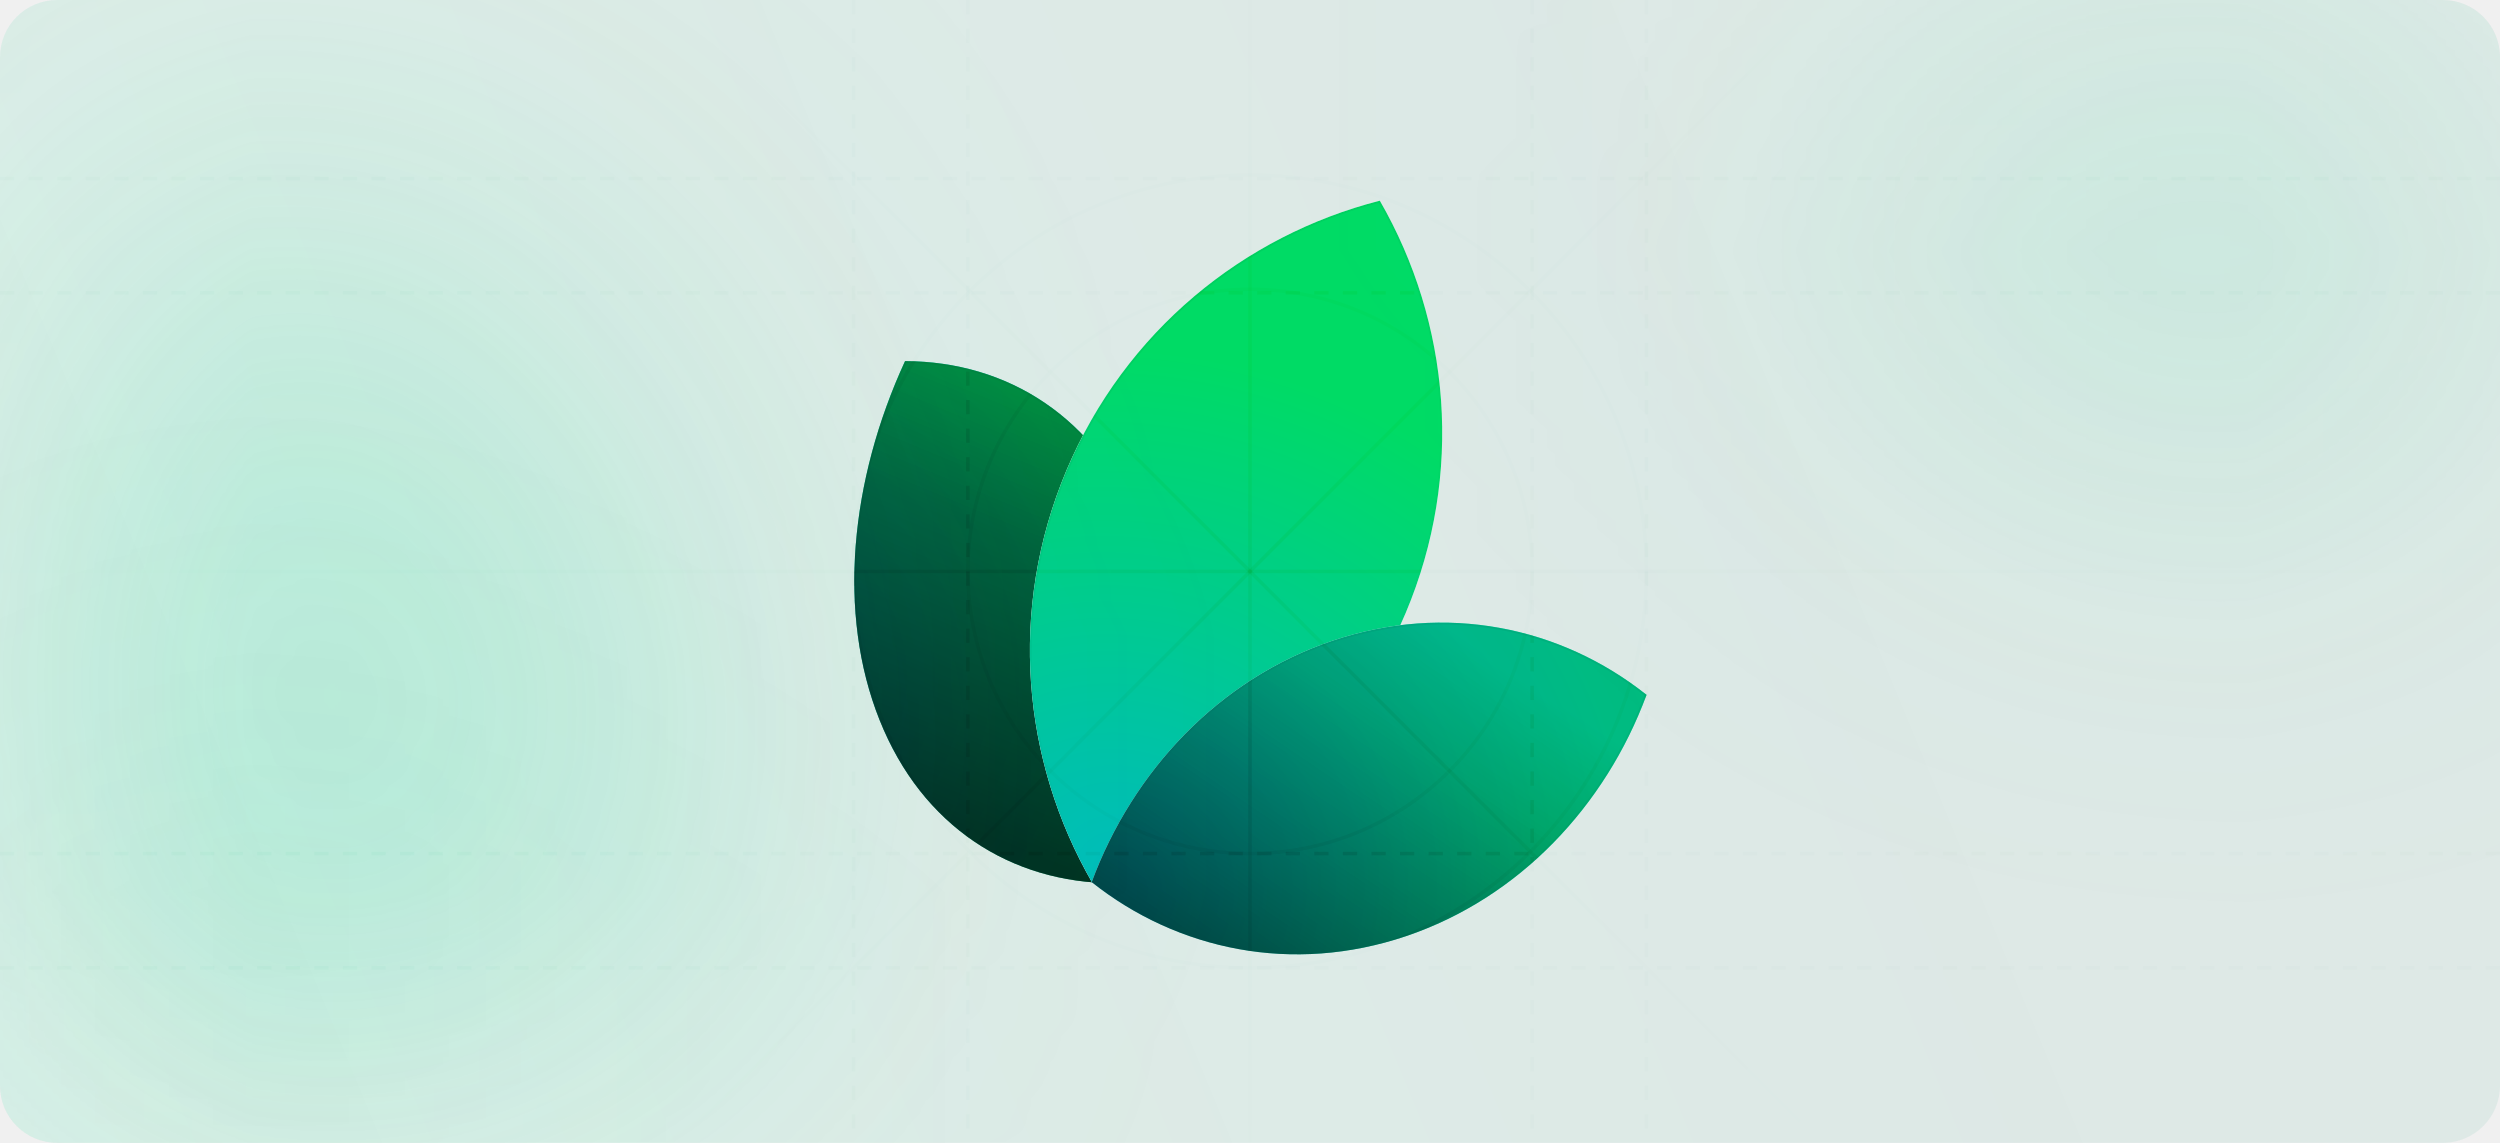
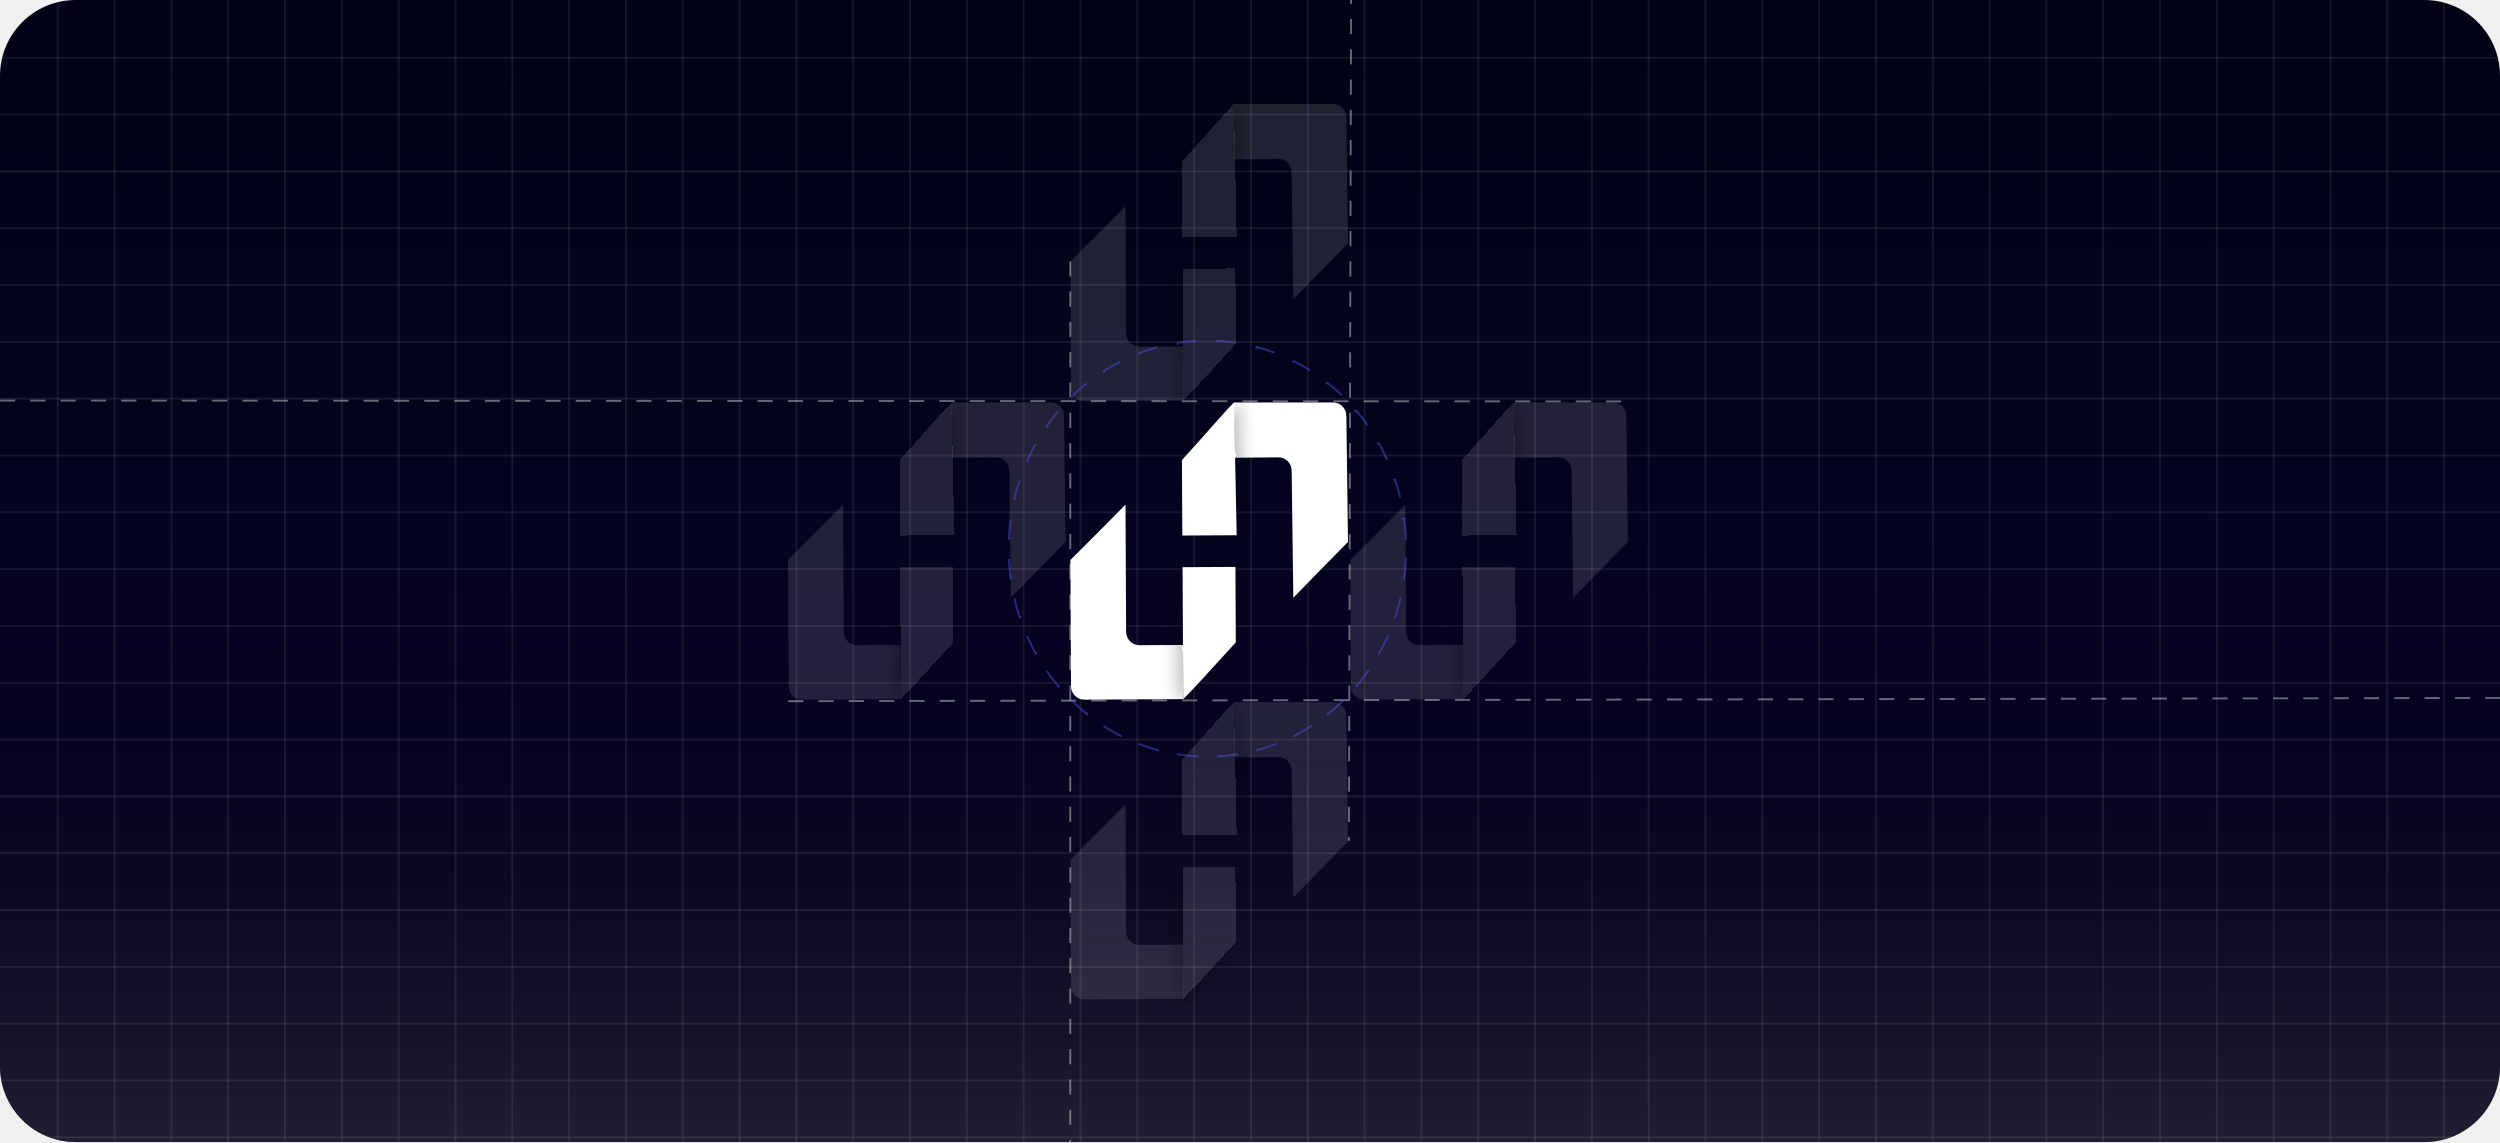
- <svg xmlns="http://www.w3.org/2000/svg" width="700" height="320" viewBox="0 0 700 320" fill="none">
-   <g clip-path="url(#clip0_2862_278)">
-     <rect width="700" height="320" rx="16" fill="url(#paint0_linear_2862_278)" />
-     <path d="M311.889 247.3C283.097 247.215 258.226 231.466 246.292 201.629C234.357 171.793 238.02 134.523 253.414 101.112C282.206 101.197 307.077 116.945 319.011 146.782C330.946 176.619 327.283 213.888 311.889 247.3Z" fill="white" />
-     <path d="M311.889 247.3C283.097 247.215 258.226 231.466 246.292 201.629C234.357 171.793 238.02 134.523 253.414 101.112C282.206 101.197 307.077 116.945 319.011 146.782C330.946 176.619 327.283 213.888 311.889 247.3Z" fill="url(#paint1_radial_2862_278)" />
-     <path d="M311.889 247.3C283.097 247.215 258.226 231.466 246.292 201.629C234.357 171.793 238.02 134.523 253.414 101.112C282.206 101.197 307.077 116.945 319.011 146.782C330.946 176.619 327.283 213.888 311.889 247.3Z" fill="black" fill-opacity="0.5" style="mix-blend-mode:hard-light" />
-     <path d="M311.889 247.3C283.097 247.215 258.226 231.466 246.292 201.629C234.357 171.793 238.02 134.523 253.414 101.112C282.206 101.197 307.077 116.945 319.011 146.782C330.946 176.619 327.283 213.888 311.889 247.3Z" fill="url(#paint2_linear_2862_278)" fill-opacity="0.5" style="mix-blend-mode:hard-light" />
-     <path d="M311.72 247.034C283.108 246.887 258.409 231.208 246.538 201.531C234.656 171.825 238.271 134.702 253.583 101.377C282.195 101.524 306.894 117.203 318.765 146.88C330.647 176.586 327.031 213.709 311.72 247.034Z" stroke="url(#paint3_linear_2862_278)" stroke-opacity="0.05" stroke-width="0.531" />
-     <path d="M305.839 247.174C343.92 237.419 377.154 210.619 393.585 171.64C410.017 132.661 405.98 90.199 386.347 56.193C348.266 65.948 315.032 92.749 298.601 131.728C282.169 170.706 286.206 213.168 305.839 247.174Z" fill="white" />
-     <path d="M305.839 247.174C343.92 237.419 377.154 210.619 393.585 171.64C410.017 132.661 405.98 90.199 386.347 56.193C348.266 65.948 315.032 92.749 298.601 131.728C282.169 170.706 286.206 213.168 305.839 247.174Z" fill="url(#paint4_radial_2862_278)" />
-     <path d="M393.341 171.537C376.971 210.369 343.89 237.091 305.969 246.867C286.462 212.959 282.476 170.663 298.845 131.831C315.215 92.998 348.295 66.276 386.217 56.5C405.724 90.408 409.71 132.704 393.341 171.537Z" stroke="url(#paint5_linear_2862_278)" stroke-opacity="0.05" stroke-width="0.531" />
-     <path d="M305.686 246.995C329.75 266.114 361.965 272.832 393.671 262.129C425.376 251.426 449.499 225.691 461.03 194.556C436.967 175.437 404.751 168.719 373.046 179.422C341.34 190.125 317.217 215.86 305.686 246.995Z" fill="white" />
-     <path d="M305.686 246.995C329.75 266.114 361.965 272.832 393.671 262.129C425.376 251.426 449.499 225.691 461.03 194.556C436.967 175.437 404.751 168.719 373.046 179.422C341.34 190.125 317.217 215.86 305.686 246.995Z" fill="url(#paint6_radial_2862_278)" />
-     <path d="M305.686 246.995C329.75 266.114 361.965 272.832 393.671 262.129C425.376 251.426 449.499 225.691 461.03 194.556C436.967 175.437 404.751 168.719 373.046 179.422C341.34 190.125 317.217 215.86 305.686 246.995Z" fill="black" fill-opacity="0.2" style="mix-blend-mode:hard-light" />
-     <path d="M305.686 246.995C329.75 266.114 361.965 272.832 393.671 262.129C425.376 251.426 449.499 225.691 461.03 194.556C436.967 175.437 404.751 168.719 373.046 179.422C341.34 190.125 317.217 215.86 305.686 246.995Z" fill="url(#paint7_linear_2862_278)" fill-opacity="0.5" style="mix-blend-mode:hard-light" />
-     <path d="M393.586 261.878C362.035 272.529 329.981 265.88 306.002 246.907C317.535 215.919 341.571 190.327 373.13 179.673C404.682 169.023 436.736 175.671 460.715 194.644C449.182 225.632 425.146 251.224 393.586 261.878Z" stroke="url(#paint8_linear_2862_278)" stroke-opacity="0.05" stroke-width="0.531" />
-     <g opacity="0.8" filter="url(#filter0_f_2862_278)">
-       <circle cx="660" cy="-60" r="160" fill="#18E299" fill-opacity="0.4" />
-     </g>
-     <g opacity="0.8" filter="url(#filter1_f_2862_278)">
-       <circle cx="20" cy="213" r="160" fill="#18E299" fill-opacity="0.33" />
-     </g>
-     <g opacity="0.8" filter="url(#filter2_f_2862_278)">
-       <circle cx="660" cy="480" r="160" fill="#18E299" fill-opacity="0.52" />
-     </g>
-     <g opacity="0.8" filter="url(#filter3_f_2862_278)">
-       <circle cx="20" cy="413" r="160" fill="#18E299" fill-opacity="0.22" />
-     </g>
-     <g style="mix-blend-mode:overlay" opacity="0.1">
-       <path d="M0 50H700" stroke="black" stroke-dasharray="4 4" />
-     </g>
-     <g style="mix-blend-mode:overlay" opacity="0.1">
-       <path d="M0 82H700" stroke="black" stroke-dasharray="4 4" />
-     </g>
-     <g style="mix-blend-mode:overlay" opacity="0.1">
-       <path d="M239 0L239 320" stroke="black" stroke-dasharray="4 4" />
-     </g>
-     <g style="mix-blend-mode:overlay" opacity="0.1">
-       <path d="M271 0L271 320" stroke="black" stroke-dasharray="4 4" />
-     </g>
-     <g style="mix-blend-mode:overlay" opacity="0.1">
-       <path d="M461 0L461 320" stroke="black" stroke-dasharray="4 4" />
-     </g>
-     <g style="mix-blend-mode:overlay" opacity="0.1">
-       <path d="M350 0L350 320" stroke="url(#paint9_linear_2862_278)" />
-     </g>
-     <g style="mix-blend-mode:overlay" opacity="0.1">
-       <path d="M429 0L429 320" stroke="black" stroke-dasharray="4 4" />
-     </g>
-     <g style="mix-blend-mode:overlay" opacity="0.1">
-       <path d="M0 271H700" stroke="black" stroke-dasharray="4 4" />
-     </g>
-     <g style="mix-blend-mode:overlay" opacity="0.1">
-       <path d="M0 239H700" stroke="black" stroke-dasharray="4 4" />
-     </g>
-     <g style="mix-blend-mode:overlay" opacity="0.1">
-       <path d="M0 160H700" stroke="url(#paint10_linear_2862_278)" />
-     </g>
-     <g style="mix-blend-mode:overlay" opacity="0.1">
-       <path d="M511 -1L189 321" stroke="url(#paint11_linear_2862_278)" />
-     </g>
-     <g style="mix-blend-mode:overlay" opacity="0.1">
-       <path d="M511 321L189 -1" stroke="url(#paint12_linear_2862_278)" />
-     </g>
-     <g style="mix-blend-mode:overlay" opacity="0.05">
-       <circle cx="350" cy="160" r="111" stroke="black" />
-     </g>
-     <g style="mix-blend-mode:overlay" opacity="0.05">
-       <circle cx="350" cy="160" r="79" stroke="black" />
-     </g>
+ <svg xmlns="http://www.w3.org/2000/svg" width="1320" height="603" viewBox="0 0 1320 603" fill="none">
+   <g clip-path="url(#clip0_3299_3160)">
+     <rect width="1320" height="603" rx="40" fill="white" />
+     <rect width="1320" height="603" rx="40" fill="url(#paint0_linear_3299_3160)" />
+     <rect width="1320" height="603" rx="40" fill="url(#paint1_linear_3299_3160)" />
+     <line x1="30.5" y1="2.18557e-08" x2="30.5" y2="1080" stroke="white" stroke-opacity="0.08" />
+     <line x1="60.5" y1="2.18557e-08" x2="60.5" y2="1080" stroke="white" stroke-opacity="0.08" />
+     <line x1="90.5" y1="2.18557e-08" x2="90.5" y2="1080" stroke="white" stroke-opacity="0.08" />
+     <line x1="120.5" y1="2.18557e-08" x2="120.5" y2="1080" stroke="white" stroke-opacity="0.08" />
+     <line x1="150.5" y1="2.18557e-08" x2="150.5" y2="1080" stroke="white" stroke-opacity="0.08" />
+     <line x1="180.5" y1="2.18557e-08" x2="180.5" y2="1080" stroke="white" stroke-opacity="0.08" />
+     <line x1="210.5" y1="2.18557e-08" x2="210.5" y2="1080" stroke="white" stroke-opacity="0.08" />
+     <line x1="240.5" y1="2.18557e-08" x2="240.5" y2="1080" stroke="white" stroke-opacity="0.08" />
+     <line x1="270.5" y1="2.18557e-08" x2="270.5" y2="1080" stroke="white" stroke-opacity="0.08" />
+     <line x1="300.5" y1="2.18557e-08" x2="300.5" y2="1080" stroke="white" stroke-opacity="0.08" />
+     <line x1="330.5" y1="2.18557e-08" x2="330.5" y2="1080" stroke="white" stroke-opacity="0.08" />
+     <line x1="360.5" y1="2.18557e-08" x2="360.5" y2="1080" stroke="white" stroke-opacity="0.08" />
+     <line x1="390.5" y1="2.18557e-08" x2="390.5" y2="1080" stroke="white" stroke-opacity="0.08" />
+     <line x1="420.5" y1="2.18557e-08" x2="420.5" y2="1080" stroke="white" stroke-opacity="0.08" />
+     <line x1="450.5" y1="2.18557e-08" x2="450.5" y2="1080" stroke="white" stroke-opacity="0.08" />
+     <line x1="480.5" y1="2.18557e-08" x2="480.5" y2="1080" stroke="white" stroke-opacity="0.08" />
+     <line x1="510.5" y1="2.18557e-08" x2="510.5" y2="1080" stroke="white" stroke-opacity="0.08" />
+     <line x1="540.5" y1="2.18557e-08" x2="540.5" y2="1080" stroke="white" stroke-opacity="0.08" />
+     <line x1="570.5" y1="2.18557e-08" x2="570.5" y2="1080" stroke="white" stroke-opacity="0.08" />
+     <line x1="600.5" y1="2.18557e-08" x2="600.5" y2="1080" stroke="white" stroke-opacity="0.08" />
+     <line x1="630.5" y1="2.18557e-08" x2="630.5" y2="1080" stroke="white" stroke-opacity="0.08" />
+     <line x1="660.5" y1="2.18557e-08" x2="660.5" y2="1080" stroke="white" stroke-opacity="0.08" />
+     <line x1="690.5" y1="2.18557e-08" x2="690.5" y2="1080" stroke="white" stroke-opacity="0.08" />
+     <line x1="720.5" y1="2.18557e-08" x2="720.5" y2="1080" stroke="white" stroke-opacity="0.08" />
+     <line x1="750.5" y1="2.18557e-08" x2="750.5" y2="1080" stroke="white" stroke-opacity="0.08" />
+     <line x1="780.5" y1="2.18557e-08" x2="780.5" y2="1080" stroke="white" stroke-opacity="0.08" />
+     <line x1="810.5" y1="2.18557e-08" x2="810.5" y2="1080" stroke="white" stroke-opacity="0.08" />
+     <line x1="840.5" y1="2.18557e-08" x2="840.5" y2="1080" stroke="white" stroke-opacity="0.08" />
+     <line x1="870.5" y1="2.18557e-08" x2="870.5" y2="1080" stroke="white" stroke-opacity="0.08" />
+     <line x1="900.5" y1="2.18557e-08" x2="900.5" y2="1080" stroke="white" stroke-opacity="0.08" />
+     <line x1="930.5" y1="2.18557e-08" x2="930.5" y2="1080" stroke="white" stroke-opacity="0.08" />
+     <line x1="960.5" y1="2.18557e-08" x2="960.5" y2="1080" stroke="white" stroke-opacity="0.08" />
+     <line x1="990.5" y1="2.18557e-08" x2="990.5" y2="1080" stroke="white" stroke-opacity="0.08" />
+     <line x1="1020.5" y1="2.18557e-08" x2="1020.5" y2="1080" stroke="white" stroke-opacity="0.08" />
+     <line x1="1050.5" y1="2.18557e-08" x2="1050.5" y2="1080" stroke="white" stroke-opacity="0.08" />
+     <line x1="1080.5" y1="2.18557e-08" x2="1080.5" y2="1080" stroke="white" stroke-opacity="0.08" />
+     <line x1="1110.5" y1="2.18557e-08" x2="1110.5" y2="1080" stroke="white" stroke-opacity="0.08" />
+     <line x1="1140.5" y1="2.18557e-08" x2="1140.5" y2="1080" stroke="white" stroke-opacity="0.08" />
+     <line x1="1170.5" y1="2.18557e-08" x2="1170.5" y2="1080" stroke="white" stroke-opacity="0.08" />
+     <line x1="1200.5" y1="2.18557e-08" x2="1200.5" y2="1080" stroke="white" stroke-opacity="0.08" />
+     <line x1="1230.5" y1="2.18557e-08" x2="1230.5" y2="1080" stroke="white" stroke-opacity="0.08" />
+     <line x1="1260.5" y1="2.18557e-08" x2="1260.5" y2="1080" stroke="white" stroke-opacity="0.08" />
+     <line x1="1290.5" y1="2.18557e-08" x2="1290.5" y2="1080" stroke="white" stroke-opacity="0.08" />
+     <line x1="1320.5" y1="2.18557e-08" x2="1320.5" y2="1080" stroke="white" stroke-opacity="0.08" />
+     <line x1="1920" y1="30.5" x2="-4.37115e-08" y2="30.5" stroke="white" stroke-opacity="0.08" />
+     <line x1="1920" y1="60.5" x2="-4.37115e-08" y2="60.5" stroke="white" stroke-opacity="0.08" />
+     <line x1="1920" y1="90.5" x2="-4.37115e-08" y2="90.5" stroke="white" stroke-opacity="0.08" />
+     <line x1="1920" y1="120.5" x2="-4.37115e-08" y2="120.5" stroke="white" stroke-opacity="0.08" />
+     <line x1="1920" y1="150.5" x2="-4.37115e-08" y2="150.5" stroke="white" stroke-opacity="0.08" />
+     <line x1="1920" y1="180.5" x2="-4.37115e-08" y2="180.5" stroke="white" stroke-opacity="0.08" />
+     <line x1="1920" y1="210.5" x2="-4.37115e-08" y2="210.5" stroke="white" stroke-opacity="0.08" />
+     <line x1="1920" y1="240.5" x2="-4.37115e-08" y2="240.5" stroke="white" stroke-opacity="0.08" />
+     <line x1="1920" y1="270.501" x2="-4.37115e-08" y2="270.5" stroke="white" stroke-opacity="0.08" />
+     <line x1="1920" y1="300.501" x2="-4.37115e-08" y2="300.501" stroke="white" stroke-opacity="0.08" />
+     <line x1="1920" y1="330.501" x2="-4.37115e-08" y2="330.501" stroke="white" stroke-opacity="0.08" />
+     <line x1="1920" y1="360.501" x2="-4.37115e-08" y2="360.501" stroke="white" stroke-opacity="0.08" />
+     <line x1="1920" y1="390.501" x2="-4.37115e-08" y2="390.501" stroke="white" stroke-opacity="0.08" />
+     <line x1="1920" y1="420.501" x2="-4.37115e-08" y2="420.501" stroke="white" stroke-opacity="0.08" />
+     <line x1="1920" y1="450.501" x2="-4.37115e-08" y2="450.501" stroke="white" stroke-opacity="0.08" />
+     <line x1="1920" y1="480.501" x2="-4.37115e-08" y2="480.501" stroke="white" stroke-opacity="0.08" />
+     <line x1="1920" y1="510.501" x2="-4.37115e-08" y2="510.501" stroke="white" stroke-opacity="0.08" />
+     <line x1="1920" y1="540.501" x2="-4.37115e-08" y2="540.501" stroke="white" stroke-opacity="0.08" />
+     <line x1="1920" y1="570.501" x2="-4.37115e-08" y2="570.501" stroke="white" stroke-opacity="0.08" />
+     <line x1="1920" y1="600.501" x2="-4.37115e-08" y2="600.501" stroke="white" stroke-opacity="0.08" />
+     <line x1="0" y1="211.5" x2="859.518" y2="211.954" stroke="white" stroke-opacity="0.4" stroke-dasharray="8 8" />
+     <line x1="416.175" y1="370.227" x2="1320" y2="368.5" stroke="white" stroke-opacity="0.4" stroke-dasharray="8 8" />
+     <line x1="565.11" y1="137.939" x2="565.11" y2="669.557" stroke="white" stroke-opacity="0.4" stroke-dasharray="8 8" />
+     <line x1="713.544" y1="-69.999" x2="712.237" y2="443.964" stroke="white" stroke-opacity="0.4" stroke-dasharray="8 8" />
+     <path d="M703.794 212.484H651.547L651.92 241.695L674.925 241.475C678.789 241.415 681.946 244.574 682.005 248.513L682.868 315.633C692.36 305.836 702.108 295.859 711.737 286.142L710.875 219.522C710.816 215.583 707.658 212.444 703.794 212.484Z" fill="white" />
+     <g filter="url(#filter0_d_3299_3160)">
+       <path d="M652.954 282.623L651.542 212.483C646.756 217.162 637.225 228.559 624.065 242.914L624.261 282.763L652.934 282.603L652.954 282.623Z" fill="white" />
+     </g>
+     <path d="M572.509 369.419L624.756 369.139L624.619 340.547L601.614 340.667C597.75 340.667 594.612 337.508 594.592 333.569L594.259 266.449C584.688 276.166 574.862 286.063 565.174 295.701L565.507 362.321C565.527 366.26 568.665 369.439 572.528 369.419H572.509Z" fill="white" />
+     <g filter="url(#filter1_d_3299_3160)">
+       <path d="M624.398 299.47L624.751 369.149C629.537 364.471 639.363 353.534 652.503 339.178L652.307 299.33L624.418 299.47H624.398Z" fill="white" />
+     </g>
+     <path d="M703.794 54.895H651.547L651.92 84.106L674.925 83.886C678.789 83.826 681.946 86.985 682.005 90.924L682.868 158.044C692.36 148.247 702.108 138.27 711.737 128.553L710.875 61.932C710.816 57.994 707.658 54.855 703.794 54.895Z" fill="white" fill-opacity="0.12" />
+     <g filter="url(#filter2_d_3299_3160)">
+       <path d="M652.954 125.033L651.542 54.894C646.756 59.573 637.225 70.969 624.065 85.325L624.261 125.173L652.934 125.013L652.954 125.033Z" fill="white" fill-opacity="0.12" shape-rendering="crispEdges" />
+     </g>
+     <path d="M572.509 211.83L624.756 211.55L624.619 182.958L601.614 183.078C597.75 183.078 594.612 179.919 594.592 175.98L594.259 108.86C584.688 118.577 574.862 128.474 565.174 138.111L565.507 204.732C565.527 208.671 568.665 211.85 572.528 211.83H572.509Z" fill="white" fill-opacity="0.12" />
+     <g filter="url(#filter3_d_3299_3160)">
+       <path d="M624.398 141.881L624.751 211.56C629.537 206.882 639.363 195.945 652.503 181.589L652.307 141.741L624.418 141.881H624.398Z" fill="white" fill-opacity="0.12" shape-rendering="crispEdges" />
+     </g>
+     <path d="M703.794 370.727H651.547L651.92 399.938L674.925 399.718C678.789 399.658 681.946 402.817 682.005 406.756L682.868 473.876C692.36 464.079 702.108 454.102 711.737 444.385L710.875 377.765C710.816 373.826 707.658 370.687 703.794 370.727Z" fill="white" fill-opacity="0.12" />
+     <g filter="url(#filter4_d_3299_3160)">
+       <path d="M652.954 440.866L651.542 370.727C646.756 375.405 637.225 386.802 624.065 401.158L624.261 441.006L652.934 440.846L652.954 440.866Z" fill="white" fill-opacity="0.12" shape-rendering="crispEdges" />
+     </g>
+     <path d="M572.509 527.662L624.756 527.382L624.619 498.791L601.614 498.911C597.75 498.911 594.612 495.752 594.592 491.813L594.259 424.693C584.688 434.41 574.862 444.307 565.174 453.944L565.507 520.564C565.527 524.503 568.665 527.682 572.528 527.662H572.509Z" fill="white" fill-opacity="0.12" />
+     <g filter="url(#filter5_d_3299_3160)">
+       <path d="M624.398 457.713L624.751 527.393C629.537 522.714 639.363 511.777 652.503 497.421L652.307 457.573L624.418 457.713H624.398Z" fill="white" fill-opacity="0.12" shape-rendering="crispEdges" />
+     </g>
+     <path d="M851.575 212.484H799.327L799.7 241.695L822.705 241.475C826.569 241.415 829.727 244.574 829.785 248.513L830.648 315.633C840.141 305.836 849.888 295.859 859.518 286.142L858.655 219.522C858.596 215.583 855.439 212.444 851.575 212.484Z" fill="white" fill-opacity="0.12" />
+     <g filter="url(#filter6_d_3299_3160)">
+       <path d="M800.735 282.623L799.322 212.483C794.537 217.162 785.005 228.559 771.845 242.914L772.042 282.763L800.715 282.603L800.735 282.623Z" fill="white" fill-opacity="0.12" shape-rendering="crispEdges" />
+     </g>
+     <path d="M720.289 369.419L772.537 369.139L772.399 340.547L749.394 340.667C745.53 340.667 742.392 337.508 742.373 333.569L742.039 266.449C732.469 276.166 722.643 286.063 712.954 295.701L713.288 362.321C713.307 366.26 716.445 369.439 720.309 369.419H720.289Z" fill="white" fill-opacity="0.12" />
+     <g filter="url(#filter7_d_3299_3160)">
+       <path d="M772.179 299.47L772.532 369.149C777.317 364.471 787.143 353.534 800.283 339.178L800.087 299.33L772.198 299.47H772.179Z" fill="white" fill-opacity="0.12" shape-rendering="crispEdges" />
+     </g>
+     <path d="M554.706 212.484H502.458L502.831 241.695L525.836 241.475C529.7 241.415 532.858 244.574 532.917 248.513L533.779 315.633C543.272 305.836 553.019 295.859 562.649 286.142L561.786 219.522C561.727 215.583 558.57 212.444 554.706 212.484Z" fill="white" fill-opacity="0.12" />
+     <g filter="url(#filter8_d_3299_3160)">
+       <path d="M503.866 282.623L502.454 212.483C497.668 217.162 488.137 228.559 474.977 242.914L475.173 282.763L503.846 282.603L503.866 282.623Z" fill="white" fill-opacity="0.12" shape-rendering="crispEdges" />
+     </g>
+     <path d="M423.421 369.419L475.668 369.139L475.531 340.547L452.526 340.667C448.662 340.667 445.524 337.508 445.504 333.57L445.171 266.449C435.6 276.166 425.774 286.064 416.086 295.701L416.419 362.321C416.439 366.26 419.577 369.439 423.44 369.419H423.421Z" fill="white" fill-opacity="0.12" />
+     <g filter="url(#filter9_d_3299_3160)">
+       <path d="M475.31 299.47L475.663 369.149C480.448 364.471 490.274 353.534 503.415 339.178L503.218 299.33L475.33 299.47H475.31Z" fill="white" fill-opacity="0.12" shape-rendering="crispEdges" />
+     </g>
+     <path d="M741.397 273.868C741.871 277.319 742.192 280.822 742.352 284.37L741.852 284.392C741.931 286.132 741.971 287.883 741.971 289.643C741.971 291.404 741.931 293.154 741.852 294.894L742.352 294.917C742.192 298.464 741.871 301.967 741.397 305.419L740.901 305.351C740.421 308.848 739.782 312.291 738.994 315.673L739.48 315.787C738.676 319.235 737.717 322.619 736.61 325.931L736.136 325.773C735.019 329.112 733.753 332.377 732.345 335.56L732.802 335.762C731.372 338.993 729.797 342.139 728.085 345.19L727.649 344.946C725.93 348.01 724.072 350.98 722.084 353.844L722.495 354.129C720.485 357.027 718.342 359.818 716.077 362.492L715.695 362.169C713.428 364.846 711.037 367.405 708.532 369.838L708.881 370.196C706.354 372.649 703.713 374.974 700.965 377.16L700.654 376.768C697.914 378.948 695.069 380.989 692.127 382.882L692.397 383.302C689.443 385.203 686.391 386.955 683.253 388.548L683.026 388.102C679.913 389.682 676.714 391.105 673.439 392.361L673.618 392.827C670.348 394.081 667.003 395.169 663.591 396.082L663.461 395.599C660.103 396.497 656.68 397.226 653.2 397.774L653.278 398.268C649.835 398.811 646.336 399.178 642.792 399.362L642.766 398.862C641.028 398.952 639.279 398.998 637.52 398.998C635.761 398.998 634.012 398.952 632.274 398.862L632.248 399.362C628.704 399.178 625.206 398.811 621.762 398.268L621.84 397.774C618.361 397.226 614.937 396.497 611.579 395.599L611.45 396.082C608.037 395.169 604.692 394.081 601.423 392.827L601.602 392.361C598.326 391.105 595.127 389.682 592.014 388.102L591.788 388.548C588.649 386.955 585.598 385.203 582.643 383.302L582.914 382.882C579.972 380.989 577.126 378.948 574.386 376.768L574.075 377.16C571.328 374.974 568.686 372.649 566.16 370.196L566.508 369.838C564.003 367.405 561.612 364.846 559.345 362.169L558.964 362.492C556.698 359.818 554.556 357.027 552.545 354.129L552.956 353.844C550.969 350.98 549.111 348.01 547.391 344.946L546.955 345.19C545.243 342.139 543.668 338.993 542.238 335.762L542.696 335.56C541.287 332.377 540.021 329.112 538.905 325.773L538.431 325.931C537.324 322.619 536.364 319.235 535.56 315.787L536.047 315.673C535.258 312.291 534.62 308.848 534.139 305.351L533.644 305.419C533.17 301.967 532.849 298.464 532.689 294.917L533.188 294.894C533.109 293.154 533.07 291.404 533.07 289.643C533.07 287.883 533.109 286.132 533.188 284.392L532.689 284.37C532.849 280.822 533.17 277.319 533.644 273.868L534.139 273.936C534.62 270.439 535.258 266.995 536.047 263.613L535.56 263.5C536.364 260.052 537.324 256.667 538.431 253.355L538.905 253.514C540.021 250.175 541.287 246.909 542.696 243.727L542.238 243.524C543.668 240.294 545.243 237.148 546.955 234.096L547.391 234.341C549.111 231.276 550.969 228.307 552.956 225.443L552.545 225.158C554.556 222.26 556.698 219.469 558.964 216.794L559.345 217.117C561.612 214.441 564.003 211.881 566.508 209.449L566.16 209.09C568.686 206.637 571.327 204.313 574.075 202.127L574.386 202.518C577.126 200.339 579.972 198.298 582.914 196.405L582.643 195.984C585.598 194.084 588.649 192.332 591.788 190.739L592.014 191.185C595.127 189.605 598.326 188.182 601.602 186.926L601.423 186.459C604.692 185.206 608.037 184.118 611.45 183.205L611.579 183.688C614.937 182.789 618.361 182.061 621.84 181.512L621.762 181.019C625.206 180.476 628.704 180.108 632.248 179.925L632.274 180.424C634.012 180.334 635.761 180.289 637.52 180.289C639.279 180.289 641.028 180.334 642.766 180.424L642.792 179.925C646.336 180.108 649.835 180.476 653.278 181.019L653.2 181.512C656.68 182.061 660.103 182.789 663.461 183.688L663.591 183.205C667.003 184.118 670.348 185.206 673.618 186.459L673.439 186.926C676.714 188.182 679.913 189.605 683.026 191.185L683.252 190.739C686.391 192.332 689.443 194.084 692.397 195.984L692.127 196.405C695.069 198.298 697.914 200.339 700.654 202.518L700.965 202.127C703.713 204.313 706.354 206.637 708.881 209.09L708.532 209.449C711.037 211.881 713.428 214.441 715.695 217.117L716.077 216.794C718.342 219.469 720.485 222.26 722.495 225.158L722.084 225.443C724.072 228.307 725.93 231.276 727.649 234.341L728.085 234.096C729.797 237.148 731.372 240.294 732.802 243.524L732.345 243.727C733.753 246.909 735.019 250.175 736.136 253.514L736.61 253.355C737.717 256.667 738.676 260.052 739.48 263.5L738.994 263.613C739.782 266.995 740.421 270.439 740.901 273.936L741.397 273.868Z" stroke="#4D52DE" stroke-opacity="0.5" stroke-dasharray="11 11" />
  </g>
  <defs>
-     <filter id="filter0_f_2862_278" x="260" y="-460" width="800" height="800" filterUnits="userSpaceOnUse" color-interpolation-filters="sRGB">
-       <feFlood flood-opacity="0" result="BackgroundImageFix" />
-       <feBlend mode="normal" in="SourceGraphic" in2="BackgroundImageFix" result="shape" />
-       <feGaussianBlur stdDeviation="120" result="effect1_foregroundBlur_2862_278" />
-     </filter>
-     <filter id="filter1_f_2862_278" x="-380" y="-187" width="800" height="800" filterUnits="userSpaceOnUse" color-interpolation-filters="sRGB">
-       <feFlood flood-opacity="0" result="BackgroundImageFix" />
-       <feBlend mode="normal" in="SourceGraphic" in2="BackgroundImageFix" result="shape" />
-       <feGaussianBlur stdDeviation="120" result="effect1_foregroundBlur_2862_278" />
-     </filter>
-     <filter id="filter2_f_2862_278" x="260" y="80" width="800" height="800" filterUnits="userSpaceOnUse" color-interpolation-filters="sRGB">
-       <feFlood flood-opacity="0" result="BackgroundImageFix" />
-       <feBlend mode="normal" in="SourceGraphic" in2="BackgroundImageFix" result="shape" />
-       <feGaussianBlur stdDeviation="120" result="effect1_foregroundBlur_2862_278" />
-     </filter>
-     <filter id="filter3_f_2862_278" x="-380" y="13" width="800" height="800" filterUnits="userSpaceOnUse" color-interpolation-filters="sRGB">
-       <feFlood flood-opacity="0" result="BackgroundImageFix" />
-       <feBlend mode="normal" in="SourceGraphic" in2="BackgroundImageFix" result="shape" />
-       <feGaussianBlur stdDeviation="120" result="effect1_foregroundBlur_2862_278" />
-     </filter>
-     <linearGradient id="paint0_linear_2862_278" x1="1.04308e-05" y1="320" x2="710.784" y2="26.079" gradientUnits="userSpaceOnUse">
-       <stop stop-color="#18E299" stop-opacity="0.09" />
-       <stop offset="0.729" stop-color="#0D9373" stop-opacity="0.08" />
+     <filter id="filter0_d_3299_3160" x="619.065" y="204.483" width="44.889" height="86.279" filterUnits="userSpaceOnUse" color-interpolation-filters="sRGB">
+       <feFlood flood-opacity="0" result="BackgroundImageFix" />
+       <feColorMatrix in="SourceAlpha" type="matrix" values="0 0 0 0 0 0 0 0 0 0 0 0 0 0 0 0 0 0 127 0" result="hardAlpha" />
+       <feOffset dx="3" />
+       <feGaussianBlur stdDeviation="4" />
+       <feComposite in2="hardAlpha" operator="out" />
+       <feColorMatrix type="matrix" values="0 0 0 0 0 0 0 0 0 0 0 0 0 0 0 0 0 0 0.25 0" />
+       <feBlend mode="normal" in2="BackgroundImageFix" result="effect1_dropShadow_3299_3160" />
+       <feBlend mode="normal" in="SourceGraphic" in2="effect1_dropShadow_3299_3160" result="shape" />
+     </filter>
+     <filter id="filter1_d_3299_3160" x="613.398" y="293.33" width="44.105" height="85.819" filterUnits="userSpaceOnUse" color-interpolation-filters="sRGB">
+       <feFlood flood-opacity="0" result="BackgroundImageFix" />
+       <feColorMatrix in="SourceAlpha" type="matrix" values="0 0 0 0 0 0 0 0 0 0 0 0 0 0 0 0 0 0 127 0" result="hardAlpha" />
+       <feOffset dx="-3" dy="2" />
+       <feGaussianBlur stdDeviation="4" />
+       <feComposite in2="hardAlpha" operator="out" />
+       <feColorMatrix type="matrix" values="0 0 0 0 0 0 0 0 0 0 0 0 0 0 0 0 0 0 0.25 0" />
+       <feBlend mode="normal" in2="BackgroundImageFix" result="effect1_dropShadow_3299_3160" />
+       <feBlend mode="normal" in="SourceGraphic" in2="effect1_dropShadow_3299_3160" result="shape" />
+     </filter>
+     <filter id="filter2_d_3299_3160" x="619.065" y="46.894" width="44.889" height="86.279" filterUnits="userSpaceOnUse" color-interpolation-filters="sRGB">
+       <feFlood flood-opacity="0" result="BackgroundImageFix" />
+       <feColorMatrix in="SourceAlpha" type="matrix" values="0 0 0 0 0 0 0 0 0 0 0 0 0 0 0 0 0 0 127 0" result="hardAlpha" />
+       <feOffset dx="3" />
+       <feGaussianBlur stdDeviation="4" />
+       <feComposite in2="hardAlpha" operator="out" />
+       <feColorMatrix type="matrix" values="0 0 0 0 0 0 0 0 0 0 0 0 0 0 0 0 0 0 0.25 0" />
+       <feBlend mode="normal" in2="BackgroundImageFix" result="effect1_dropShadow_3299_3160" />
+       <feBlend mode="normal" in="SourceGraphic" in2="effect1_dropShadow_3299_3160" result="shape" />
+     </filter>
+     <filter id="filter3_d_3299_3160" x="613.398" y="135.741" width="44.105" height="85.819" filterUnits="userSpaceOnUse" color-interpolation-filters="sRGB">
+       <feFlood flood-opacity="0" result="BackgroundImageFix" />
+       <feColorMatrix in="SourceAlpha" type="matrix" values="0 0 0 0 0 0 0 0 0 0 0 0 0 0 0 0 0 0 127 0" result="hardAlpha" />
+       <feOffset dx="-3" dy="2" />
+       <feGaussianBlur stdDeviation="4" />
+       <feComposite in2="hardAlpha" operator="out" />
+       <feColorMatrix type="matrix" values="0 0 0 0 0 0 0 0 0 0 0 0 0 0 0 0 0 0 0.25 0" />
+       <feBlend mode="normal" in2="BackgroundImageFix" result="effect1_dropShadow_3299_3160" />
+       <feBlend mode="normal" in="SourceGraphic" in2="effect1_dropShadow_3299_3160" result="shape" />
+     </filter>
+     <filter id="filter4_d_3299_3160" x="619.065" y="362.727" width="44.889" height="86.279" filterUnits="userSpaceOnUse" color-interpolation-filters="sRGB">
+       <feFlood flood-opacity="0" result="BackgroundImageFix" />
+       <feColorMatrix in="SourceAlpha" type="matrix" values="0 0 0 0 0 0 0 0 0 0 0 0 0 0 0 0 0 0 127 0" result="hardAlpha" />
+       <feOffset dx="3" />
+       <feGaussianBlur stdDeviation="4" />
+       <feComposite in2="hardAlpha" operator="out" />
+       <feColorMatrix type="matrix" values="0 0 0 0 0 0 0 0 0 0 0 0 0 0 0 0 0 0 0.25 0" />
+       <feBlend mode="normal" in2="BackgroundImageFix" result="effect1_dropShadow_3299_3160" />
+       <feBlend mode="normal" in="SourceGraphic" in2="effect1_dropShadow_3299_3160" result="shape" />
+     </filter>
+     <filter id="filter5_d_3299_3160" x="613.398" y="451.573" width="44.105" height="85.819" filterUnits="userSpaceOnUse" color-interpolation-filters="sRGB">
+       <feFlood flood-opacity="0" result="BackgroundImageFix" />
+       <feColorMatrix in="SourceAlpha" type="matrix" values="0 0 0 0 0 0 0 0 0 0 0 0 0 0 0 0 0 0 127 0" result="hardAlpha" />
+       <feOffset dx="-3" dy="2" />
+       <feGaussianBlur stdDeviation="4" />
+       <feComposite in2="hardAlpha" operator="out" />
+       <feColorMatrix type="matrix" values="0 0 0 0 0 0 0 0 0 0 0 0 0 0 0 0 0 0 0.25 0" />
+       <feBlend mode="normal" in2="BackgroundImageFix" result="effect1_dropShadow_3299_3160" />
+       <feBlend mode="normal" in="SourceGraphic" in2="effect1_dropShadow_3299_3160" result="shape" />
+     </filter>
+     <filter id="filter6_d_3299_3160" x="766.845" y="204.483" width="44.889" height="86.279" filterUnits="userSpaceOnUse" color-interpolation-filters="sRGB">
+       <feFlood flood-opacity="0" result="BackgroundImageFix" />
+       <feColorMatrix in="SourceAlpha" type="matrix" values="0 0 0 0 0 0 0 0 0 0 0 0 0 0 0 0 0 0 127 0" result="hardAlpha" />
+       <feOffset dx="3" />
+       <feGaussianBlur stdDeviation="4" />
+       <feComposite in2="hardAlpha" operator="out" />
+       <feColorMatrix type="matrix" values="0 0 0 0 0 0 0 0 0 0 0 0 0 0 0 0 0 0 0.25 0" />
+       <feBlend mode="normal" in2="BackgroundImageFix" result="effect1_dropShadow_3299_3160" />
+       <feBlend mode="normal" in="SourceGraphic" in2="effect1_dropShadow_3299_3160" result="shape" />
+     </filter>
+     <filter id="filter7_d_3299_3160" x="761.179" y="293.33" width="44.105" height="85.819" filterUnits="userSpaceOnUse" color-interpolation-filters="sRGB">
+       <feFlood flood-opacity="0" result="BackgroundImageFix" />
+       <feColorMatrix in="SourceAlpha" type="matrix" values="0 0 0 0 0 0 0 0 0 0 0 0 0 0 0 0 0 0 127 0" result="hardAlpha" />
+       <feOffset dx="-3" dy="2" />
+       <feGaussianBlur stdDeviation="4" />
+       <feComposite in2="hardAlpha" operator="out" />
+       <feColorMatrix type="matrix" values="0 0 0 0 0 0 0 0 0 0 0 0 0 0 0 0 0 0 0.25 0" />
+       <feBlend mode="normal" in2="BackgroundImageFix" result="effect1_dropShadow_3299_3160" />
+       <feBlend mode="normal" in="SourceGraphic" in2="effect1_dropShadow_3299_3160" result="shape" />
+     </filter>
+     <filter id="filter8_d_3299_3160" x="469.977" y="204.483" width="44.889" height="86.279" filterUnits="userSpaceOnUse" color-interpolation-filters="sRGB">
+       <feFlood flood-opacity="0" result="BackgroundImageFix" />
+       <feColorMatrix in="SourceAlpha" type="matrix" values="0 0 0 0 0 0 0 0 0 0 0 0 0 0 0 0 0 0 127 0" result="hardAlpha" />
+       <feOffset dx="3" />
+       <feGaussianBlur stdDeviation="4" />
+       <feComposite in2="hardAlpha" operator="out" />
+       <feColorMatrix type="matrix" values="0 0 0 0 0 0 0 0 0 0 0 0 0 0 0 0 0 0 0.25 0" />
+       <feBlend mode="normal" in2="BackgroundImageFix" result="effect1_dropShadow_3299_3160" />
+       <feBlend mode="normal" in="SourceGraphic" in2="effect1_dropShadow_3299_3160" result="shape" />
+     </filter>
+     <filter id="filter9_d_3299_3160" x="464.31" y="293.33" width="44.105" height="85.819" filterUnits="userSpaceOnUse" color-interpolation-filters="sRGB">
+       <feFlood flood-opacity="0" result="BackgroundImageFix" />
+       <feColorMatrix in="SourceAlpha" type="matrix" values="0 0 0 0 0 0 0 0 0 0 0 0 0 0 0 0 0 0 127 0" result="hardAlpha" />
+       <feOffset dx="-3" dy="2" />
+       <feGaussianBlur stdDeviation="4" />
+       <feComposite in2="hardAlpha" operator="out" />
+       <feColorMatrix type="matrix" values="0 0 0 0 0 0 0 0 0 0 0 0 0 0 0 0 0 0 0.25 0" />
+       <feBlend mode="normal" in2="BackgroundImageFix" result="effect1_dropShadow_3299_3160" />
+       <feBlend mode="normal" in="SourceGraphic" in2="effect1_dropShadow_3299_3160" result="shape" />
+     </filter>
+     <linearGradient id="paint0_linear_3299_3160" x1="660" y1="603" x2="660" y2="0" gradientUnits="userSpaceOnUse">
+       <stop stop-color="#08022E" />
+       <stop offset="1" stop-color="#010314" />
    </linearGradient>
-     <radialGradient id="paint1_radial_2862_278" cx="0" cy="0" r="1" gradientUnits="userSpaceOnUse" gradientTransform="translate(208.697 189.703) rotate(-10.029) scale(169.097 167.466)">
-       <stop stop-color="#00B0BB" />
-       <stop offset="1" stop-color="#00DB65" />
-     </radialGradient>
-     <linearGradient id="paint2_linear_2862_278" x1="306.587" y1="93.56" x2="252.341" y2="224.228" gradientUnits="userSpaceOnUse">
-       <stop stop-color="#18E299" />
-       <stop offset="1" />
+     <linearGradient id="paint1_linear_3299_3160" x1="660" y1="0" x2="660" y2="603" gradientUnits="userSpaceOnUse">
+       <stop offset="0.554" stop-opacity="0" />
+       <stop offset="1" stop-color="#313131" stop-opacity="0.596" />
    </linearGradient>
-     <linearGradient id="paint3_linear_2862_278" x1="311.84" y1="123.717" x2="253.579" y2="224.761" gradientUnits="userSpaceOnUse">
-       <stop />
-       <stop offset="1" stop-opacity="0" />
-     </linearGradient>
-     <radialGradient id="paint4_radial_2862_278" cx="0" cy="0" r="1" gradientUnits="userSpaceOnUse" gradientTransform="translate(313.407 243.64) rotate(-75.7542) scale(203.632 223.902)">
-       <stop stop-color="#00BBBB" />
-       <stop offset="0.713" stop-color="#00DB65" />
-     </radialGradient>
-     <linearGradient id="paint5_linear_2862_278" x1="308.586" y1="102.284" x2="383.487" y2="201.169" gradientUnits="userSpaceOnUse">
-       <stop />
-       <stop offset="1" stop-opacity="0" />
-     </linearGradient>
-     <radialGradient id="paint6_radial_2862_278" cx="0" cy="0" r="1" gradientUnits="userSpaceOnUse" gradientTransform="translate(311.447 249.925) rotate(-20.3524) scale(174.776 163.096)">
-       <stop stop-color="#00B0BB" />
-       <stop offset="1" stop-color="#00DB65" />
-     </radialGradient>
-     <linearGradient id="paint7_linear_2862_278" x1="395.843" y1="169.781" x2="332.121" y2="263.82" gradientUnits="userSpaceOnUse">
-       <stop stop-color="#00B1BC" />
-       <stop offset="1" />
-     </linearGradient>
-     <linearGradient id="paint8_linear_2862_278" x1="395.843" y1="169.781" x2="370.991" y2="271.799" gradientUnits="userSpaceOnUse">
-       <stop />
-       <stop offset="1" stop-opacity="0" />
-     </linearGradient>
-     <linearGradient id="paint9_linear_2862_278" x1="350" y1="0" x2="350" y2="320" gradientUnits="userSpaceOnUse">
-       <stop stop-opacity="0" />
-       <stop offset="0" stop-opacity="0.3" />
-       <stop offset="0.333" />
-       <stop offset="0.667" />
-       <stop offset="1" stop-opacity="0.3" />
-     </linearGradient>
-     <linearGradient id="paint10_linear_2862_278" x1="0" y1="160" x2="700" y2="160" gradientUnits="userSpaceOnUse">
-       <stop stop-opacity="0.1" />
-       <stop offset="0.5" />
-       <stop offset="1" stop-opacity="0.1" />
-     </linearGradient>
-     <linearGradient id="paint11_linear_2862_278" x1="511" y1="-1" x2="189" y2="321" gradientUnits="userSpaceOnUse">
-       <stop stop-opacity="0.1" />
-       <stop offset="0.5" />
-       <stop offset="1" stop-opacity="0.1" />
-     </linearGradient>
-     <linearGradient id="paint12_linear_2862_278" x1="511" y1="321" x2="189" y2="-1" gradientUnits="userSpaceOnUse">
-       <stop stop-opacity="0.1" />
-       <stop offset="0.5" />
-       <stop offset="1" stop-opacity="0.1" />
-     </linearGradient>
-     <clipPath id="clip0_2862_278">
-       <rect width="700" height="320" rx="16" fill="white" />
+     <clipPath id="clip0_3299_3160">
+       <rect width="1320" height="603" rx="40" fill="white" />
    </clipPath>
  </defs>
</svg>
